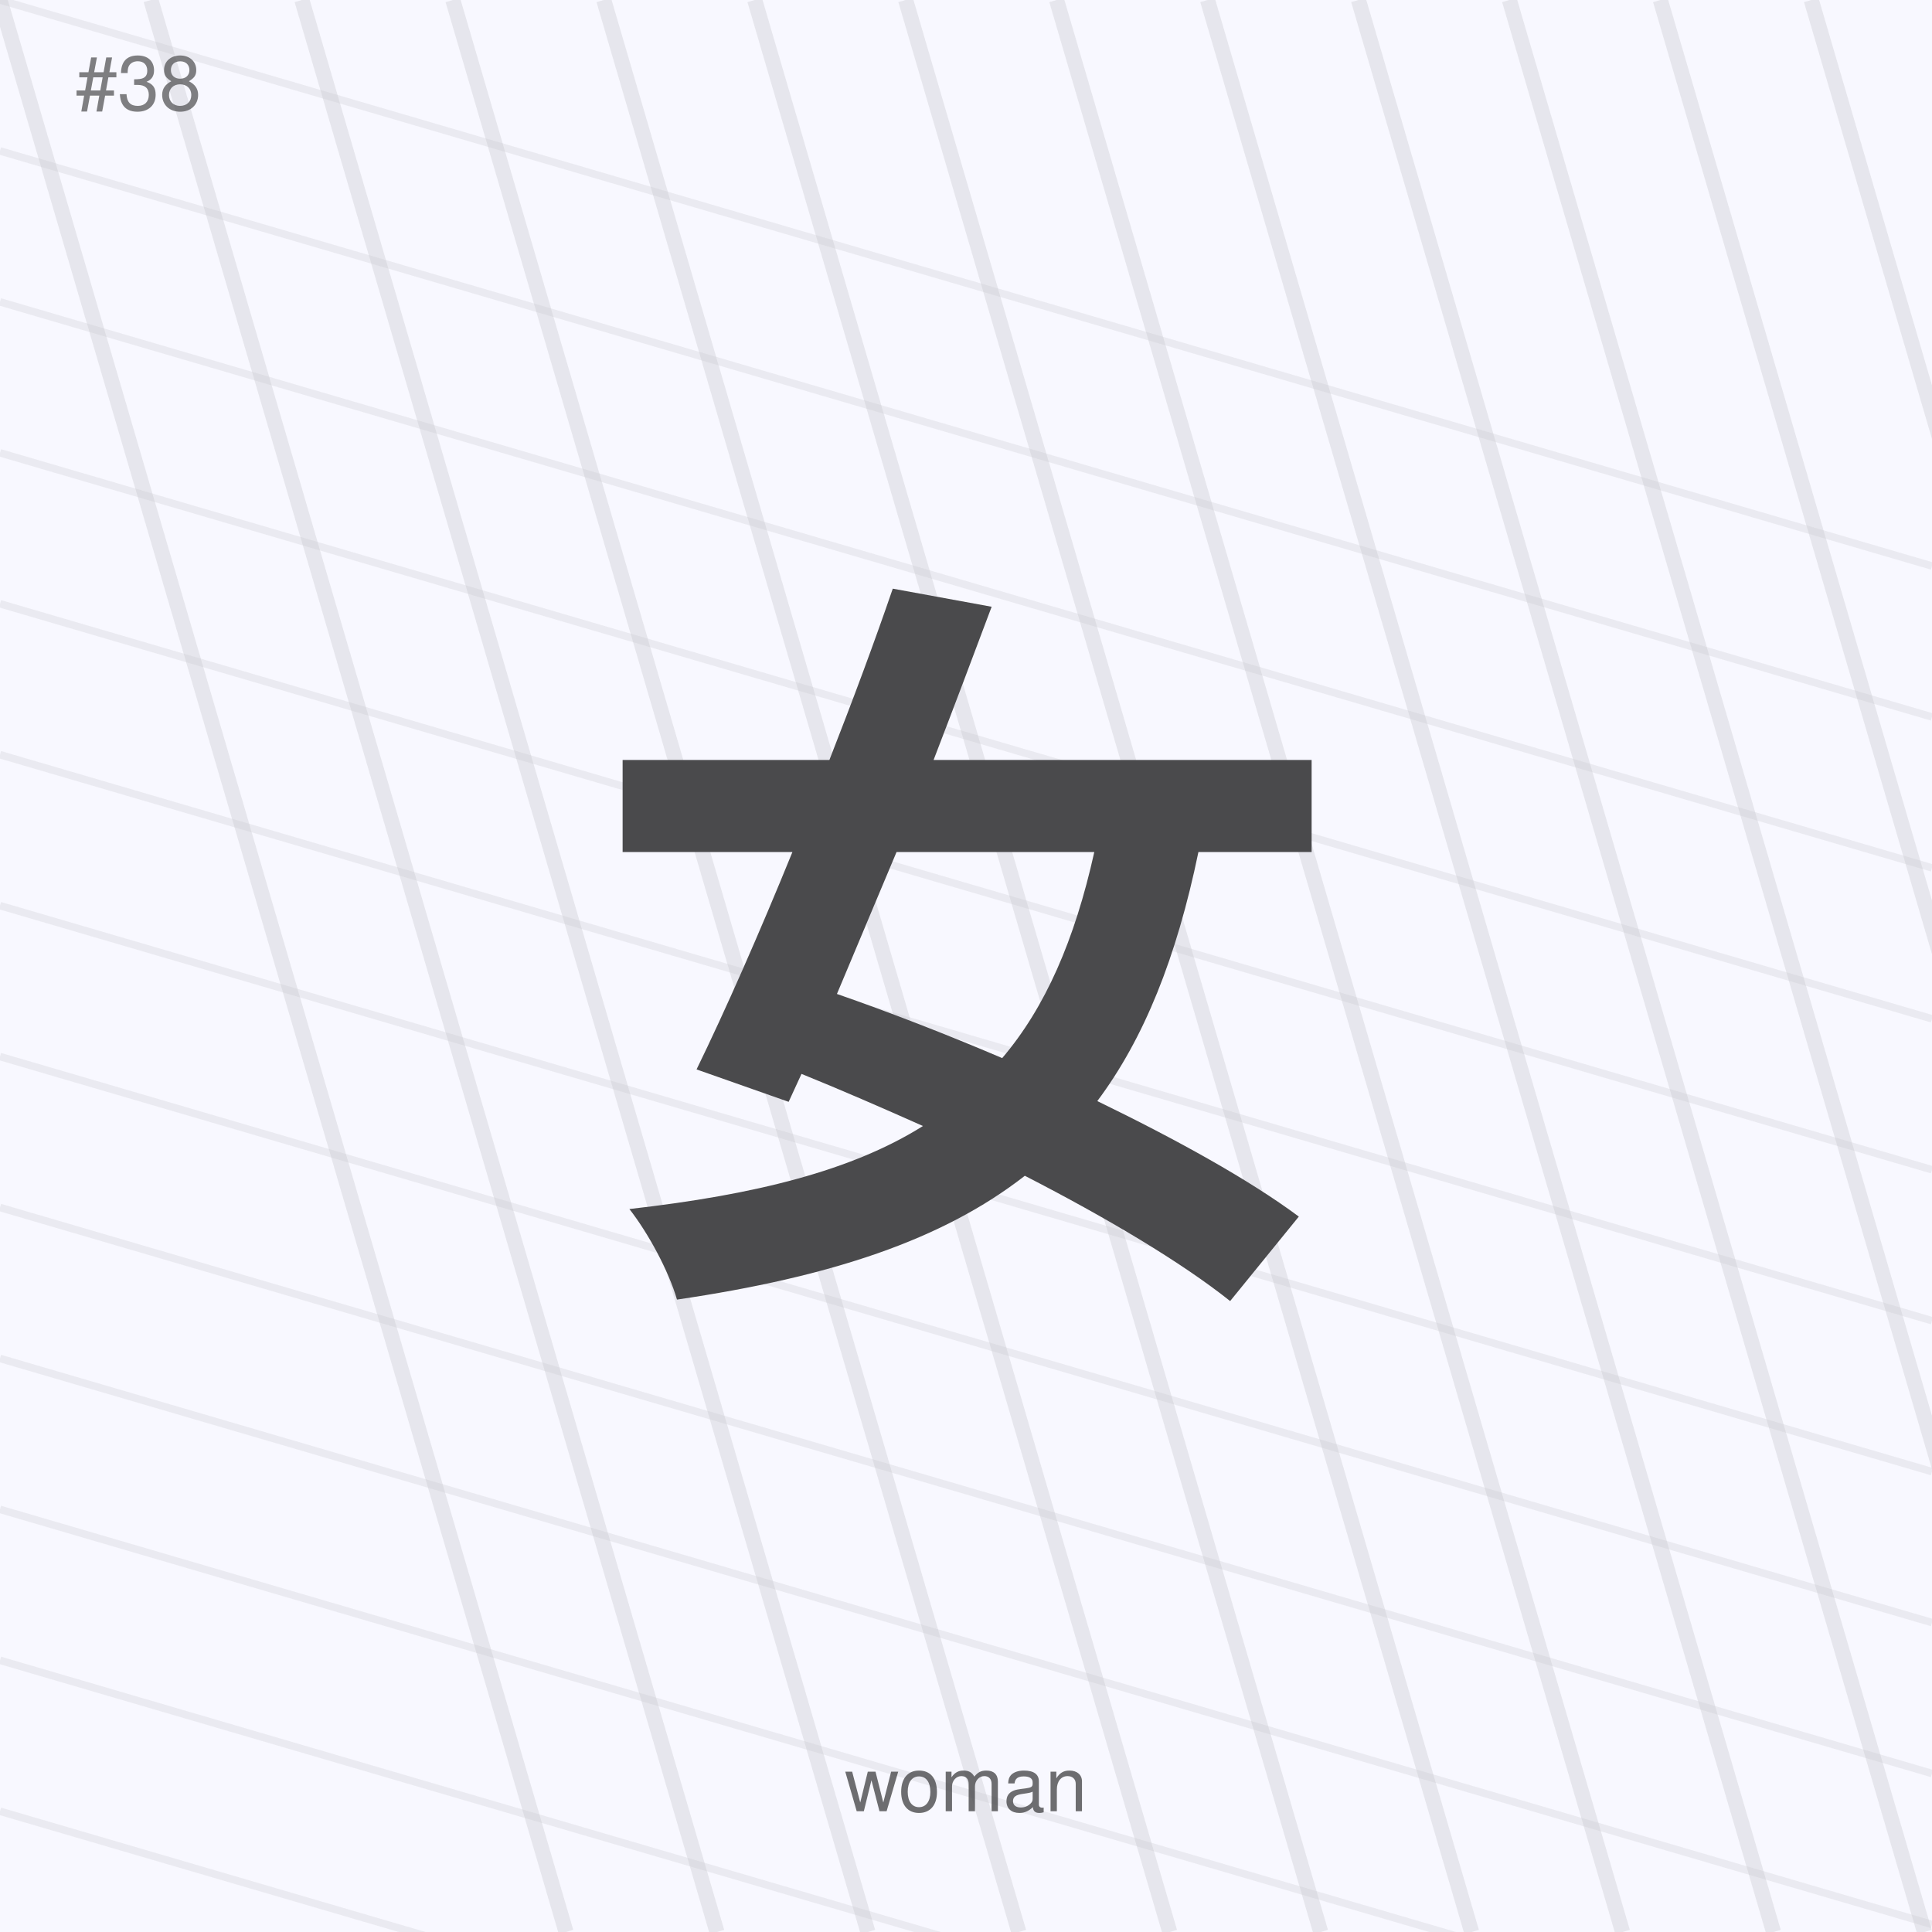
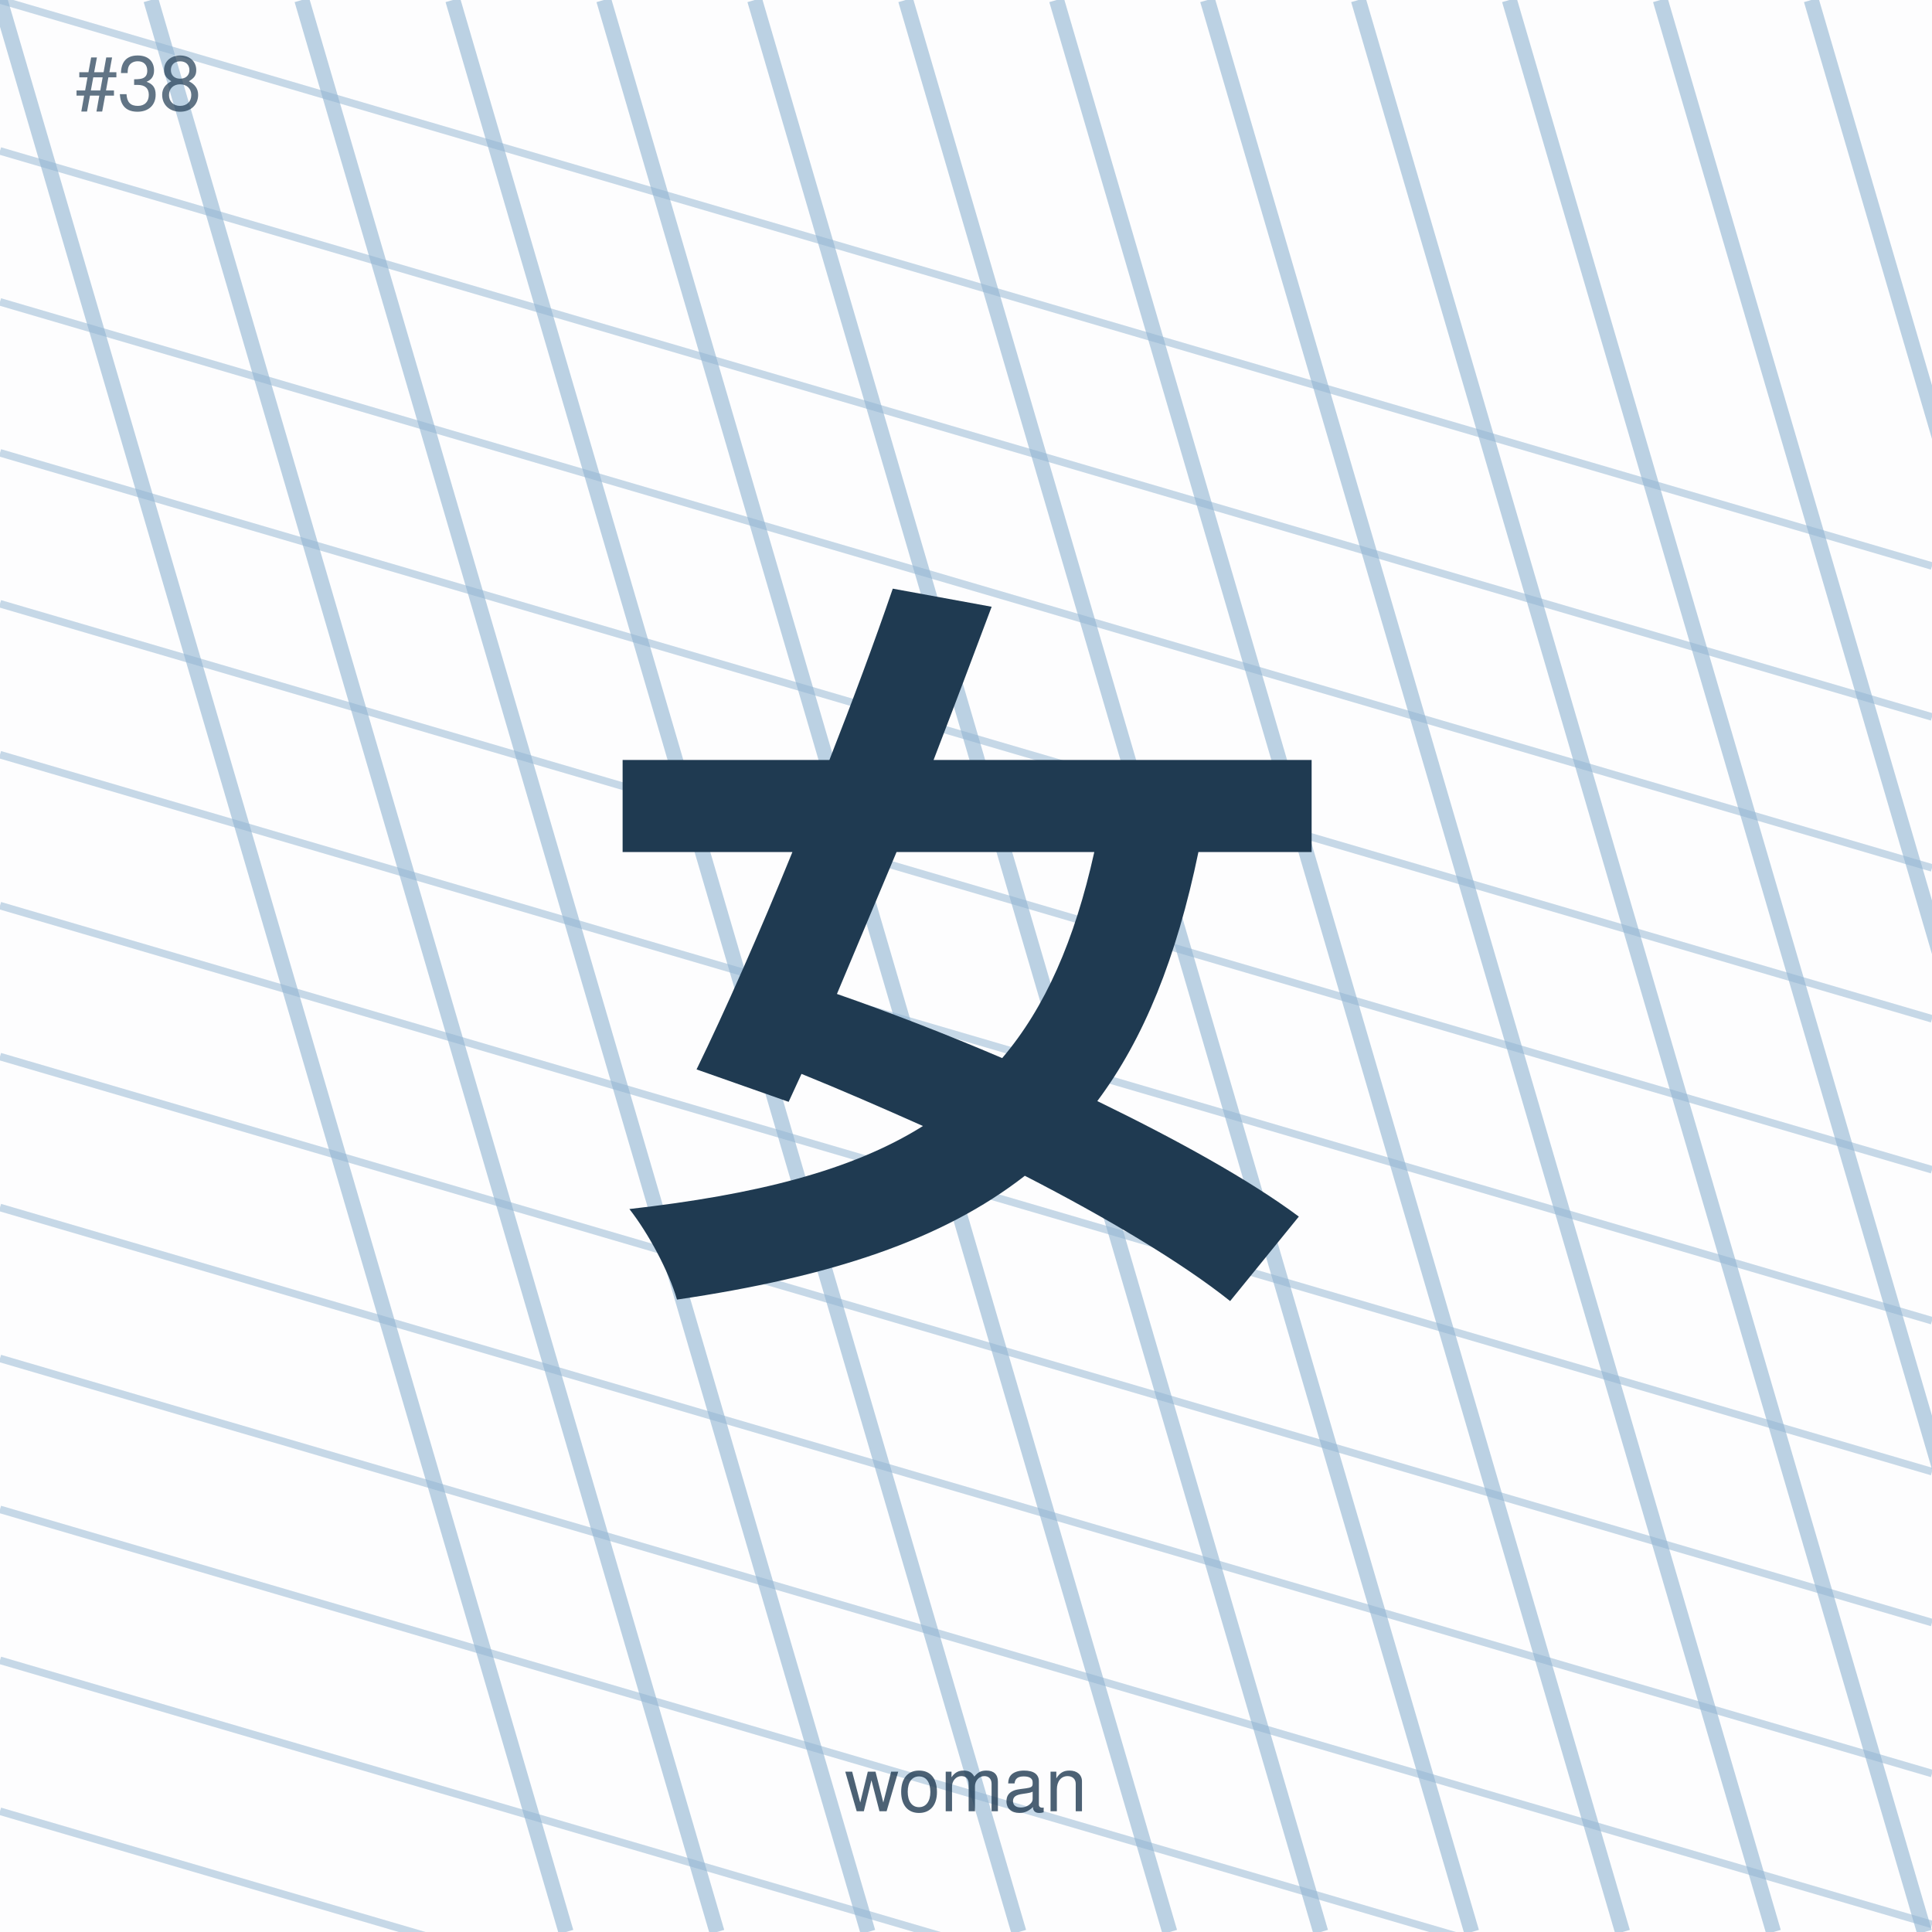
<svg xmlns="http://www.w3.org/2000/svg" width="512" height="512" viewBox="0 0 512 512">
  <defs>
    <style>
      .radical-text {
-         font-family: 'Hiragino Sans', 'Yu Gothic', 'Meiryo', 'Takao', 'IPAexGothic', 'IPAGothic', 'VL Gothic', 'Noto Sans CJK JP', serif;
+         font-family: 'Hiragino Sans', 'Yu Gothic', 'Meiryo', 'MS Gothic', 'SimSun', 'Takao', 'IPAexGothic', 'IPAGothic', 'VL Gothic', 'Noto Sans CJK JP', 'Arial Unicode MS', serif;
        font-size: 200px;
        text-anchor: middle;
        dominant-baseline: middle;
-         fill: #4a4a4c;
+         fill: #1f3a51;
        font-weight: bold;
      }
      .number-text {
        font-family: 'Helvetica', 'Arial', sans-serif;
        font-size: 20px;
        text-anchor: start;
        dominant-baseline: hanging;
-         fill: #4a4a4c;
+         fill: #1f3a51;
        opacity: 0.7;
        font-weight: normal;
      }
      .meaning-text {
        font-family: 'Helvetica', 'Arial', sans-serif;
        font-size: 20px;
        text-anchor: middle;
        dominant-baseline: baseline;
-         fill: #4a4a4c;
+         fill: #1f3a51;
        opacity: 0.8;
        font-weight: normal;
      }
    </style>
  </defs>
-   <rect width="512" height="512" fill="#F8F8FF" />
+   <rect width="512" height="512" fill="#fdfdfe" />
  <g opacity="0.6">
-     <line x1="0" y1="0" x2="150" y2="512" stroke="#adadb2" stroke-width="4" opacity="0.4" />
-     <line x1="40" y1="0" x2="190" y2="512" stroke="#adadb2" stroke-width="4" opacity="0.4" />
-     <line x1="80" y1="0" x2="230" y2="512" stroke="#adadb2" stroke-width="4" opacity="0.4" />
-     <line x1="120" y1="0" x2="270" y2="512" stroke="#adadb2" stroke-width="4" opacity="0.4" />
-     <line x1="160" y1="0" x2="310" y2="512" stroke="#adadb2" stroke-width="4" opacity="0.4" />
-     <line x1="200" y1="0" x2="350" y2="512" stroke="#adadb2" stroke-width="4" opacity="0.4" />
-     <line x1="240" y1="0" x2="390" y2="512" stroke="#adadb2" stroke-width="4" opacity="0.4" />
-     <line x1="280" y1="0" x2="430" y2="512" stroke="#adadb2" stroke-width="4" opacity="0.4" />
-     <line x1="320" y1="0" x2="470" y2="512" stroke="#adadb2" stroke-width="4" opacity="0.4" />
-     <line x1="360" y1="0" x2="510" y2="512" stroke="#adadb2" stroke-width="4" opacity="0.4" />
-     <line x1="400" y1="0" x2="550" y2="512" stroke="#adadb2" stroke-width="4" opacity="0.4" />
-     <line x1="440" y1="0" x2="590" y2="512" stroke="#adadb2" stroke-width="4" opacity="0.4" />
-     <line x1="480" y1="0" x2="630" y2="512" stroke="#adadb2" stroke-width="4" opacity="0.4" />
-     <line x1="0" y1="0" x2="512" y2="150" stroke="#adadb2" stroke-width="2" opacity="0.3" />
-     <line x1="0" y1="40" x2="512" y2="190" stroke="#adadb2" stroke-width="2" opacity="0.3" />
-     <line x1="0" y1="80" x2="512" y2="230" stroke="#adadb2" stroke-width="2" opacity="0.3" />
-     <line x1="0" y1="120" x2="512" y2="270" stroke="#adadb2" stroke-width="2" opacity="0.3" />
-     <line x1="0" y1="160" x2="512" y2="310" stroke="#adadb2" stroke-width="2" opacity="0.3" />
-     <line x1="0" y1="200" x2="512" y2="350" stroke="#adadb2" stroke-width="2" opacity="0.3" />
-     <line x1="0" y1="240" x2="512" y2="390" stroke="#adadb2" stroke-width="2" opacity="0.3" />
-     <line x1="0" y1="280" x2="512" y2="430" stroke="#adadb2" stroke-width="2" opacity="0.3" />
-     <line x1="0" y1="320" x2="512" y2="470" stroke="#adadb2" stroke-width="2" opacity="0.3" />
-     <line x1="0" y1="360" x2="512" y2="510" stroke="#adadb2" stroke-width="2" opacity="0.3" />
-     <line x1="0" y1="400" x2="512" y2="550" stroke="#adadb2" stroke-width="2" opacity="0.3" />
-     <line x1="0" y1="440" x2="512" y2="590" stroke="#adadb2" stroke-width="2" opacity="0.3" />
-     <line x1="0" y1="480" x2="512" y2="630" stroke="#adadb2" stroke-width="2" opacity="0.3" />
+     <line x1="0" y1="0" x2="150" y2="512" stroke="#4682B4" stroke-width="4" opacity="0.6" />
+     <line x1="40" y1="0" x2="190" y2="512" stroke="#4682B4" stroke-width="4" opacity="0.6" />
+     <line x1="80" y1="0" x2="230" y2="512" stroke="#4682B4" stroke-width="4" opacity="0.6" />
+     <line x1="120" y1="0" x2="270" y2="512" stroke="#4682B4" stroke-width="4" opacity="0.6" />
+     <line x1="160" y1="0" x2="310" y2="512" stroke="#4682B4" stroke-width="4" opacity="0.6" />
+     <line x1="200" y1="0" x2="350" y2="512" stroke="#4682B4" stroke-width="4" opacity="0.6" />
+     <line x1="240" y1="0" x2="390" y2="512" stroke="#4682B4" stroke-width="4" opacity="0.6" />
+     <line x1="280" y1="0" x2="430" y2="512" stroke="#4682B4" stroke-width="4" opacity="0.6" />
+     <line x1="320" y1="0" x2="470" y2="512" stroke="#4682B4" stroke-width="4" opacity="0.6" />
+     <line x1="360" y1="0" x2="510" y2="512" stroke="#4682B4" stroke-width="4" opacity="0.6" />
+     <line x1="400" y1="0" x2="550" y2="512" stroke="#4682B4" stroke-width="4" opacity="0.6" />
+     <line x1="440" y1="0" x2="590" y2="512" stroke="#4682B4" stroke-width="4" opacity="0.6" />
+     <line x1="480" y1="0" x2="630" y2="512" stroke="#4682B4" stroke-width="4" opacity="0.6" />
+     <line x1="0" y1="0" x2="512" y2="150" stroke="#4682B4" stroke-width="2" opacity="0.5" />
+     <line x1="0" y1="40" x2="512" y2="190" stroke="#4682B4" stroke-width="2" opacity="0.5" />
+     <line x1="0" y1="80" x2="512" y2="230" stroke="#4682B4" stroke-width="2" opacity="0.5" />
+     <line x1="0" y1="120" x2="512" y2="270" stroke="#4682B4" stroke-width="2" opacity="0.5" />
+     <line x1="0" y1="160" x2="512" y2="310" stroke="#4682B4" stroke-width="2" opacity="0.5" />
+     <line x1="0" y1="200" x2="512" y2="350" stroke="#4682B4" stroke-width="2" opacity="0.5" />
+     <line x1="0" y1="240" x2="512" y2="390" stroke="#4682B4" stroke-width="2" opacity="0.5" />
+     <line x1="0" y1="280" x2="512" y2="430" stroke="#4682B4" stroke-width="2" opacity="0.5" />
+     <line x1="0" y1="320" x2="512" y2="470" stroke="#4682B4" stroke-width="2" opacity="0.5" />
+     <line x1="0" y1="360" x2="512" y2="510" stroke="#4682B4" stroke-width="2" opacity="0.5" />
+     <line x1="0" y1="400" x2="512" y2="550" stroke="#4682B4" stroke-width="2" opacity="0.5" />
+     <line x1="0" y1="440" x2="512" y2="590" stroke="#4682B4" stroke-width="2" opacity="0.5" />
+     <line x1="0" y1="480" x2="512" y2="630" stroke="#4682B4" stroke-width="2" opacity="0.5" />
  </g>
  <text x="256" y="256" class="radical-text">女</text>
  <text x="20" y="20" class="number-text">#38</text>
  <text x="256" y="480" class="meaning-text">woman</text>
</svg>
